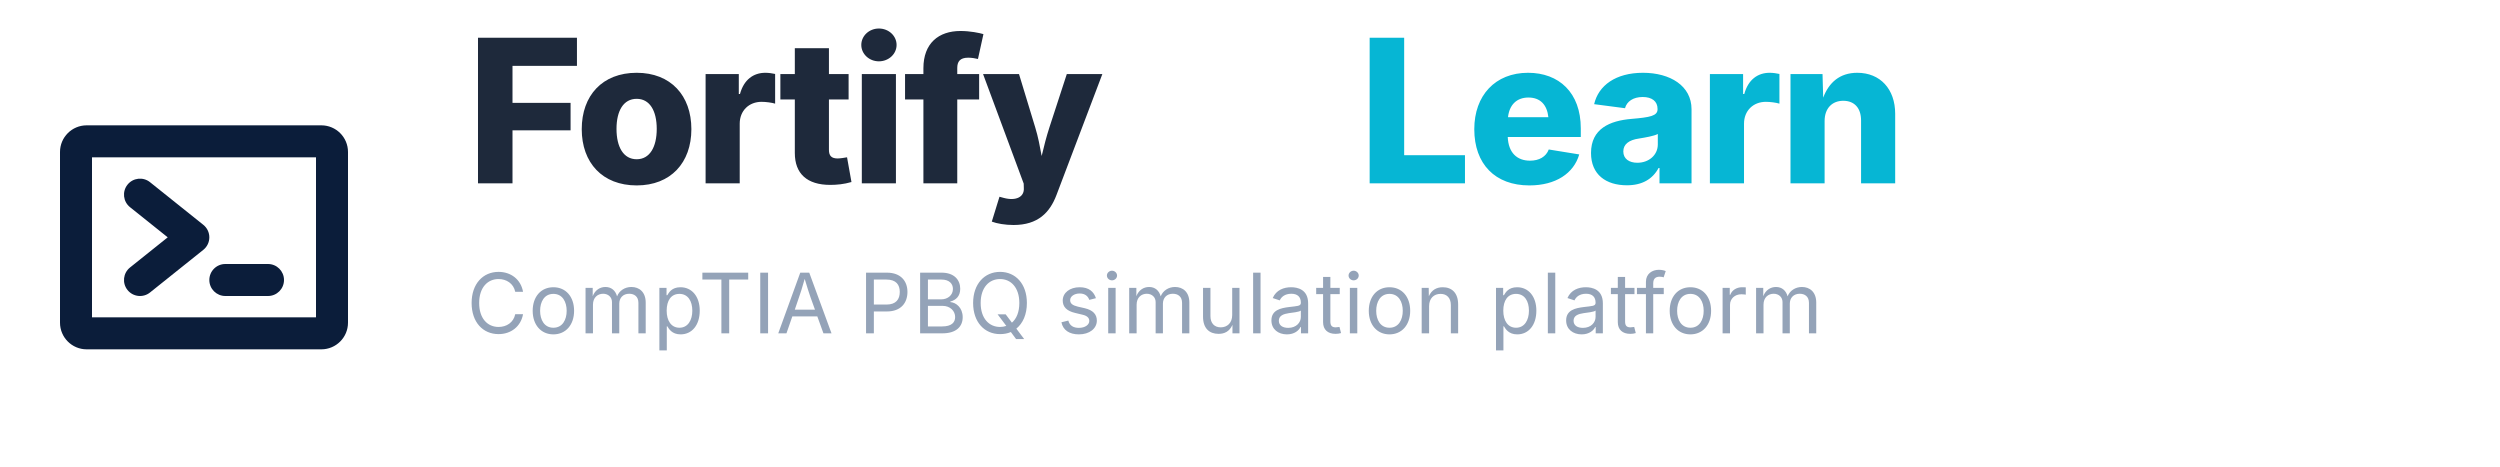
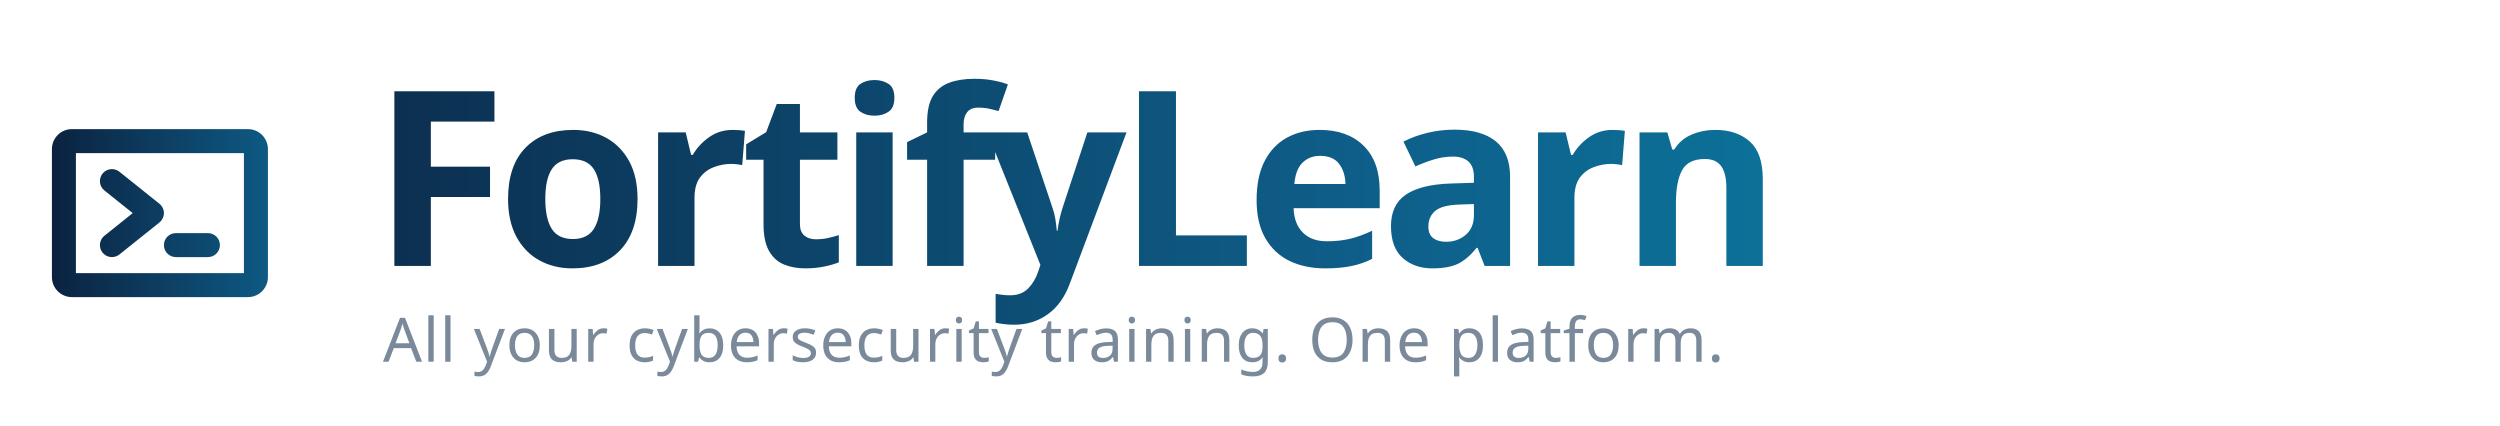
- <svg xmlns="http://www.w3.org/2000/svg" viewBox="0 0 300 56" width="300" height="56">
-   <g transform="translate(4,8) scale(0.16)">
-     <path fill="#0B1D3A" d="M216 44H40a20 20 0 0 0-20 20v128a20 20 0 0 0 20 20h176a20 20 0 0 0 20-20V64a20 20 0 0 0-20-20Zm-4 144H44V68h168ZM72.5 150.63L100.79 128L72.5 105.37a12 12 0 1 1 15-18.74l40 32a12 12 0 0 1 0 18.74l-40 32a12 12 0 0 1-15-18.74ZM144 172h32a12 12 0 0 0 0-24h-32a12 12 0 0 0 0 24Z" />
+ <svg xmlns="http://www.w3.org/2000/svg" viewBox="0 0 470 80" width="470" height="80">
+   <defs>
+     <linearGradient id="fg" gradientUnits="userSpaceOnUse" x1="0" y1="0" x2="470" y2="0">
+       <stop offset="0%" stop-color="#0B1D3A" />
+       <stop offset="55%" stop-color="#0E5F8A" />
+       <stop offset="100%" stop-color="#0891B2" />
+     </linearGradient>
+   </defs>
+   <g transform="translate(6,16) scale(0.188)">
+     <path fill="url(#fg)" d="M216 44H40a20 20 0 0 0-20 20v128a20 20 0 0 0 20 20h176a20 20 0 0 0 20-20V64a20 20 0 0 0-20-20Zm-4 144H44V68h168ZM72.5 150.63L100.79 128L72.5 105.37a12 12 0 1 1 15-18.74l40 32a12 12 0 0 1 0 18.74l-40 32a12 12 0 0 1-15-18.74ZM144 172h32a12 12 0 0 0 0-24h-32a12 12 0 0 0 0 24Z" />
  </g>
-   <text x="56" y="22" font-family="Inter,'Segoe UI',system-ui,sans-serif" font-size="24" font-weight="800" letter-spacing="-0.5" fill="#1E293B">Fortify</text>
-   <text x="163" y="22" font-family="Inter,'Segoe UI',system-ui,sans-serif" font-size="24" font-weight="800" letter-spacing="-0.5" fill="#06B6D4">Learn</text>
-   <text x="56" y="40" font-family="Inter,'Segoe UI',system-ui,sans-serif" font-size="10" font-weight="400" letter-spacing="0.1" fill="#94A3B8">CompTIA PBQ simulation platform</text>
+   <text x="70" y="50" font-family="'Segoe UI','SF Pro Display',-apple-system,sans-serif" font-size="46" font-weight="800" letter-spacing="-1.8" fill="url(#fg)">FortifyLearn</text>
+   <text x="72" y="68" font-family="'Segoe UI','SF Pro Display',-apple-system,sans-serif" font-size="11.5" font-weight="400" letter-spacing="0.2" fill="#7A8A9B">All your cybersecurity training. One platform.</text>
</svg>
